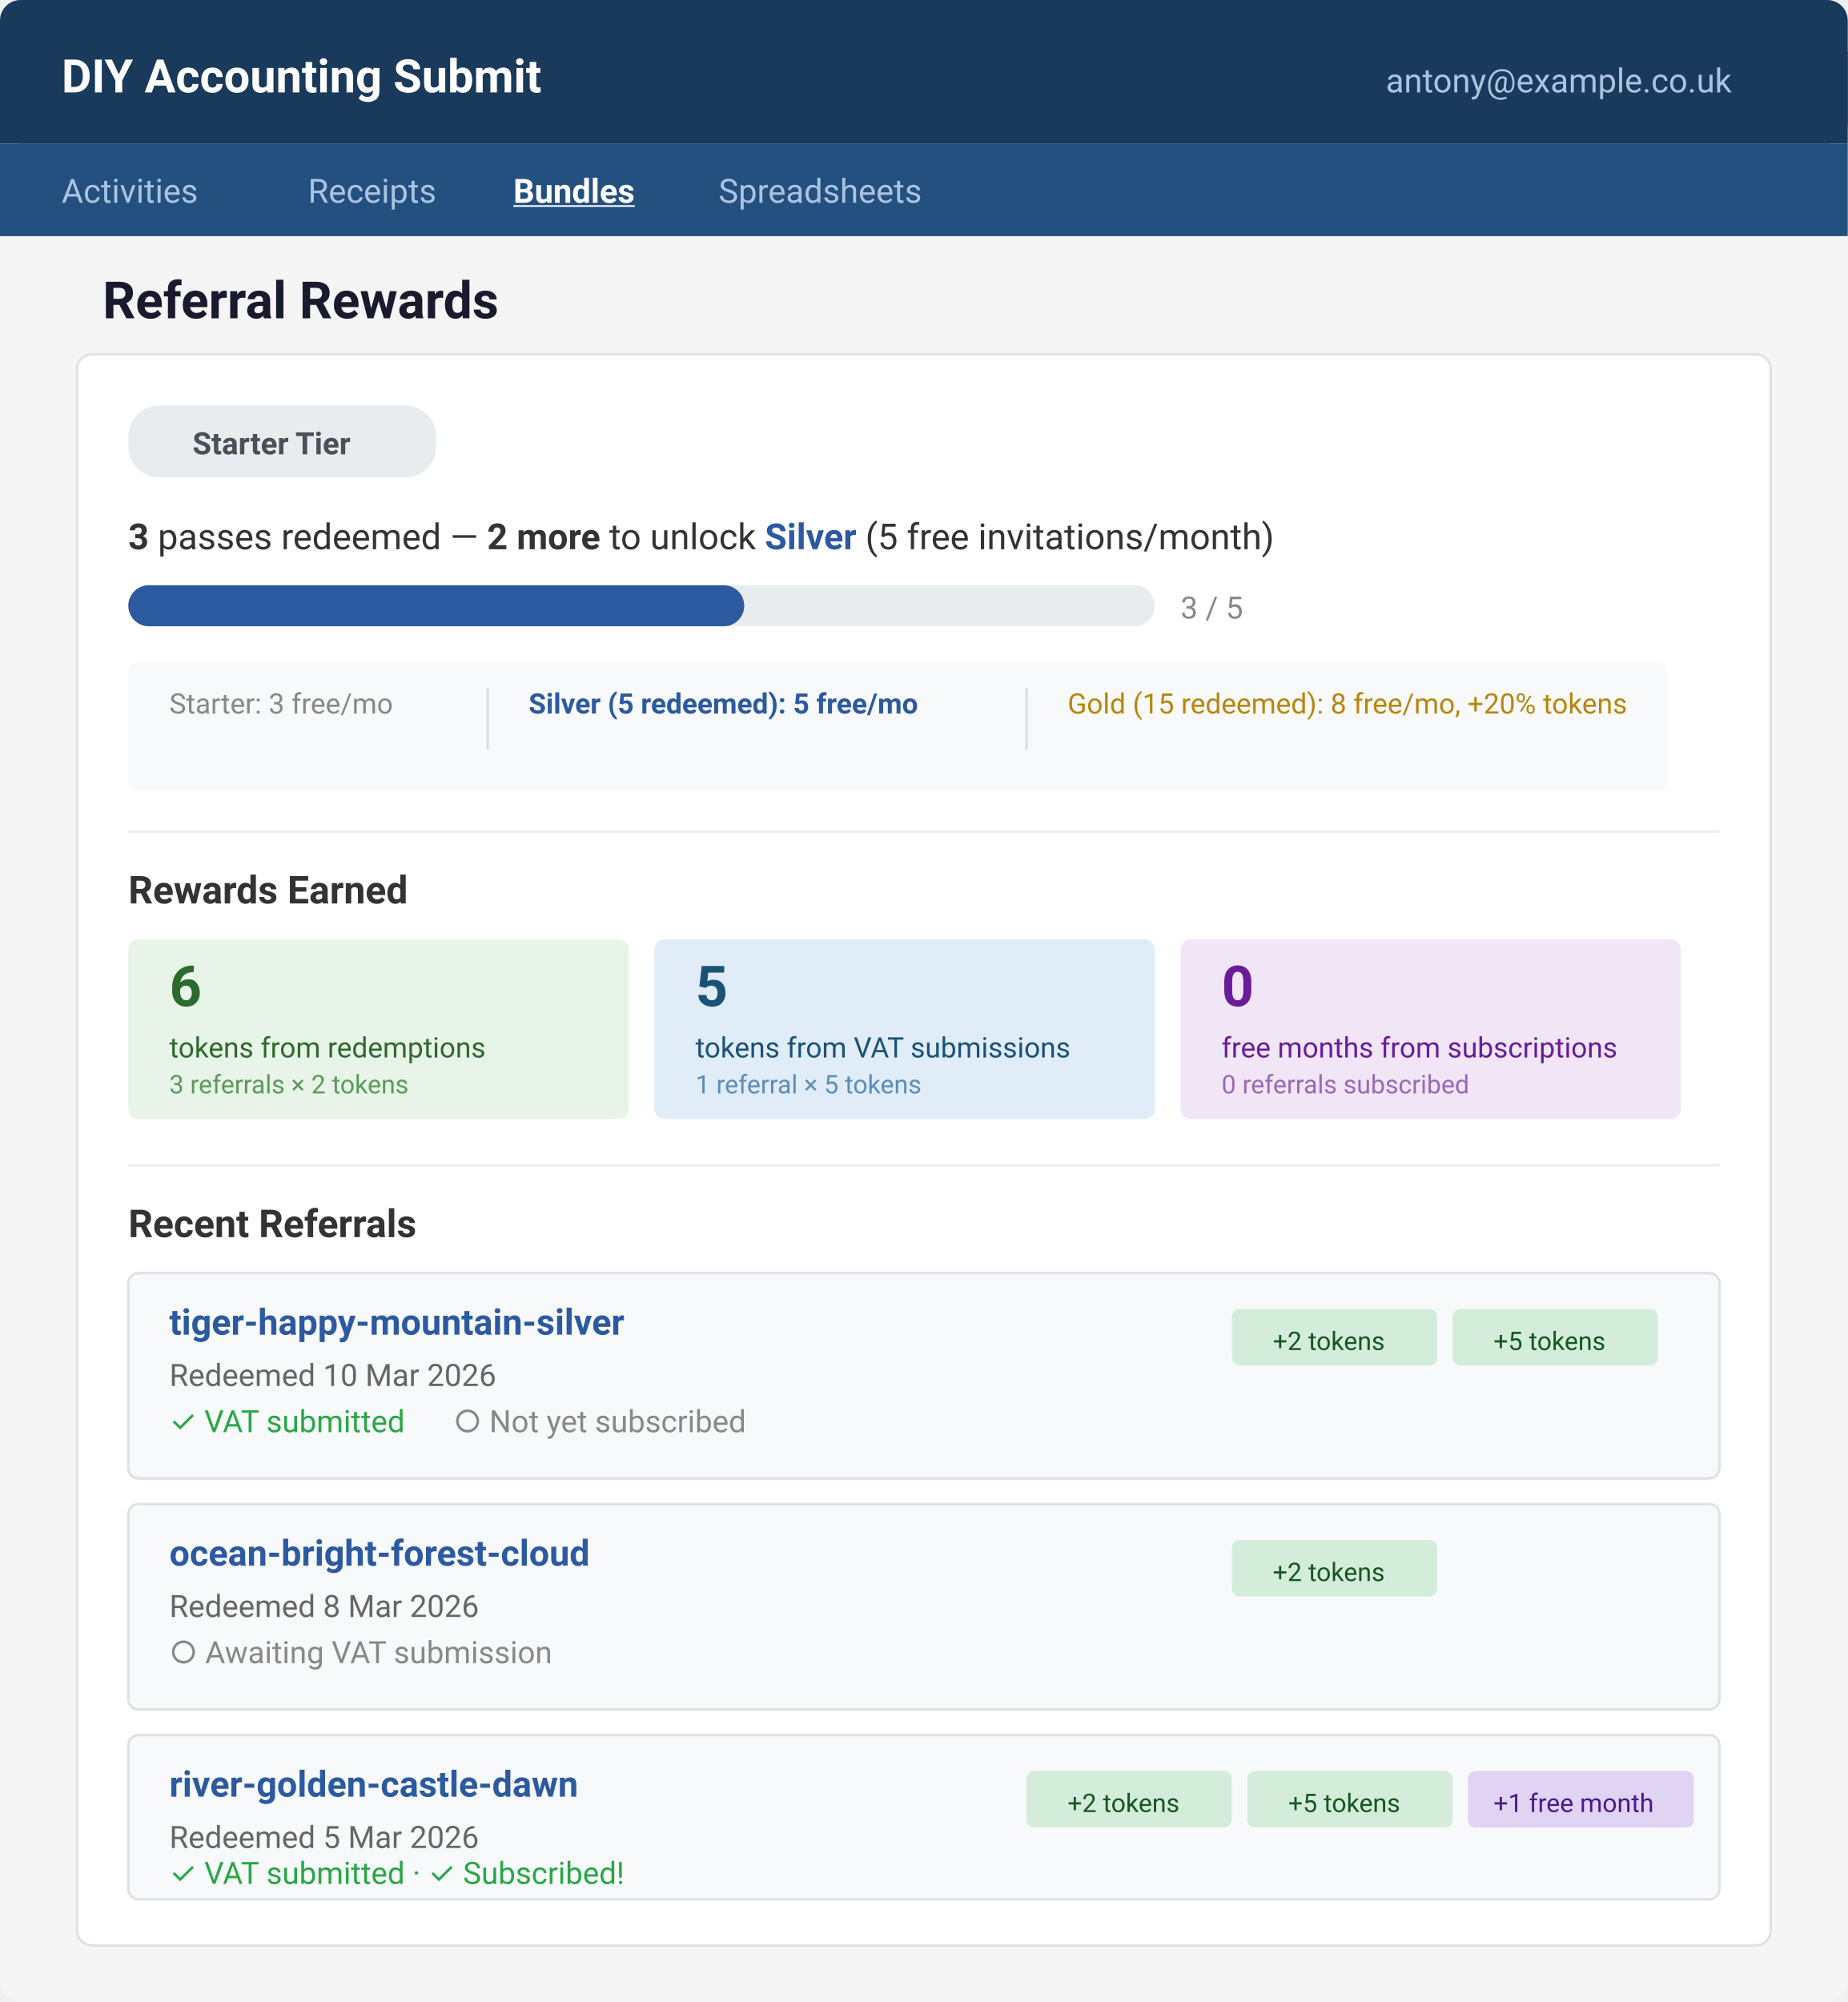
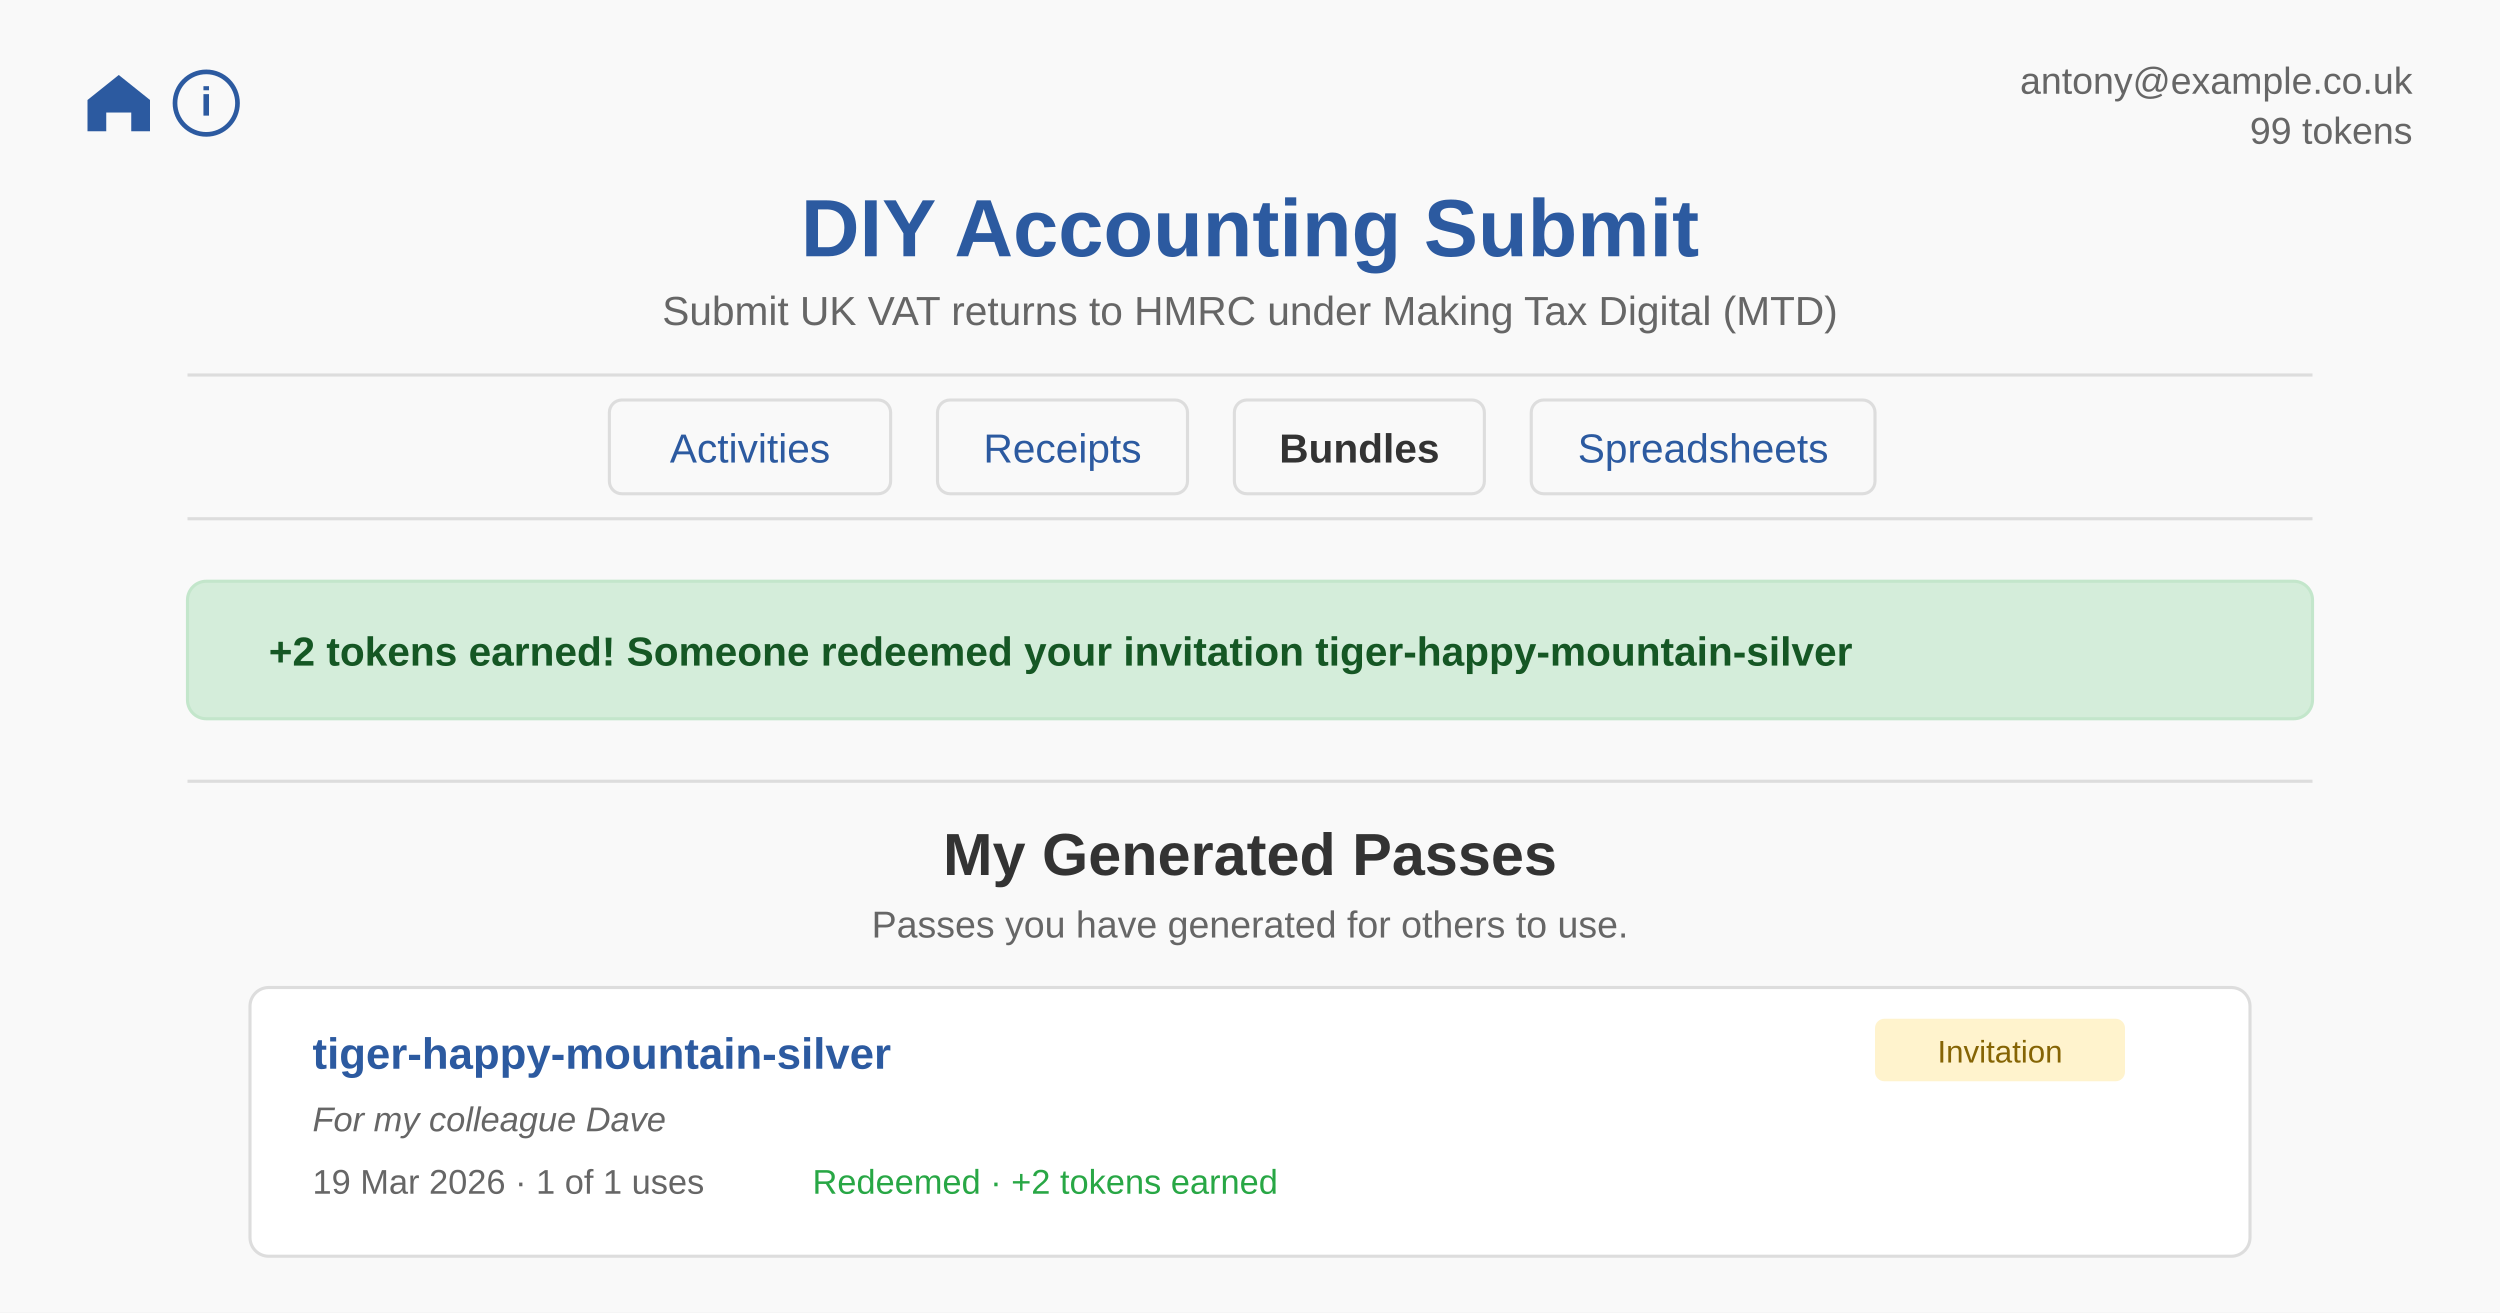
- <svg xmlns="http://www.w3.org/2000/svg" width="720" height="780" viewBox="0 0 720 780">
+ <svg xmlns="http://www.w3.org/2000/svg" width="800" height="420" viewBox="0 0 800 420">
  <defs>
    <style>
-       text { font-family: -apple-system, 'Segoe UI', Roboto, sans-serif; }
+       text { font-family: Arial, sans-serif; }
    </style>
  </defs>
-   <rect width="720" height="780" fill="#f5f5f5" rx="8" />
-   <rect width="720" height="56" fill="#1a3a5c" rx="8" />
-   <rect y="20" width="720" height="36" fill="#1a3a5c" />
-   <text x="24" y="36" fill="white" font-size="18" font-weight="bold">DIY Accounting Submit</text>
-   <text x="540" y="36" fill="#aac4e0" font-size="13">antony@example.co.uk</text>
-   <rect y="56" width="720" height="36" fill="#245080" />
-   <text x="24" y="79" fill="#aac4e0" font-size="13">Activities</text>
-   <text x="120" y="79" fill="#aac4e0" font-size="13">Receipts</text>
-   <text x="200" y="79" fill="white" font-size="13" font-weight="bold" text-decoration="underline">Bundles</text>
-   <text x="280" y="79" fill="#aac4e0" font-size="13">Spreadsheets</text>
-   <text x="40" y="124" fill="#1a1a2e" font-size="20" font-weight="bold">Referral Rewards</text>
-   <rect x="30" y="138" width="660" height="620" fill="white" rx="6" stroke="#dee2e6" stroke-width="1" />
-   <rect x="50" y="158" width="120" height="28" fill="#e9ecef" rx="12" />
-   <text x="75" y="177" fill="#495057" font-size="12" font-weight="600">Starter Tier</text>
-   <text x="50" y="214" fill="#333" font-size="14">
-     <tspan font-weight="600">3</tspan> passes redeemed — <tspan font-weight="600">2 more</tspan> to unlock
-     <tspan fill="#2c5aa0" font-weight="bold">Silver</tspan> (5 free invitations/month)
-   </text>
-   <rect x="50" y="228" width="400" height="16" fill="#e9ecef" rx="8" />
-   <rect x="50" y="228" width="240" height="16" fill="#2c5aa0" rx="8" />
-   <text x="460" y="241" fill="#888" font-size="12">3 / 5</text>
-   <rect x="50" y="258" width="600" height="50" fill="#f8f9fa" rx="4" />
-   <text x="66" y="278" fill="#888" font-size="11">Starter: 3 free/mo</text>
-   <line x1="190" y1="268" x2="190" y2="292" stroke="#ddd" stroke-width="1" />
-   <text x="206" y="278" fill="#2c5aa0" font-size="11" font-weight="600">Silver (5 redeemed): 5 free/mo</text>
-   <line x1="400" y1="268" x2="400" y2="292" stroke="#ddd" stroke-width="1" />
-   <text x="416" y="278" fill="#b8860b" font-size="11">Gold (15 redeemed): 8 free/mo, +20% tokens</text>
-   <line x1="50" y1="324" x2="670" y2="324" stroke="#eee" stroke-width="1" />
-   <text x="50" y="352" fill="#333" font-size="15" font-weight="bold">Rewards Earned</text>
-   <rect x="50" y="366" width="195" height="70" fill="#e8f4e8" rx="4" />
-   <text x="66" y="392" fill="#2d6a2d" font-size="22" font-weight="bold">6</text>
-   <text x="66" y="412" fill="#2d6a2d" font-size="11">tokens from redemptions</text>
-   <text x="66" y="426" fill="#5a9a5a" font-size="10">3 referrals × 2 tokens</text>
-   <rect x="255" y="366" width="195" height="70" fill="#e0ecf8" rx="4" />
-   <text x="271" y="392" fill="#1a5276" font-size="22" font-weight="bold">5</text>
-   <text x="271" y="412" fill="#1a5276" font-size="11">tokens from VAT submissions</text>
-   <text x="271" y="426" fill="#5b8db8" font-size="10">1 referral × 5 tokens</text>
-   <rect x="460" y="366" width="195" height="70" fill="#f0e6f6" rx="4" />
-   <text x="476" y="392" fill="#6a1b9a" font-size="22" font-weight="bold">0</text>
-   <text x="476" y="412" fill="#6a1b9a" font-size="11">free months from subscriptions</text>
-   <text x="476" y="426" fill="#9a68b8" font-size="10">0 referrals subscribed</text>
-   <line x1="50" y1="454" x2="670" y2="454" stroke="#eee" stroke-width="1" />
-   <text x="50" y="482" fill="#333" font-size="15" font-weight="bold">Recent Referrals</text>
-   <rect x="50" y="496" width="620" height="80" fill="#f8f9fa" rx="4" stroke="#dee2e6" stroke-width="1" />
-   <text x="66" y="520" fill="#2c5aa0" font-size="14" font-weight="600">tiger-happy-mountain-silver</text>
-   <text x="66" y="540" fill="#666" font-size="12">Redeemed 10 Mar 2026</text>
-   <text x="66" y="558" fill="#555" font-size="12">
-     <tspan fill="#28a745">✓ VAT submitted</tspan>
-     <tspan dx="16" fill="#888">○ Not yet subscribed</tspan>
-   </text>
-   <rect x="480" y="510" width="80" height="22" fill="#d4edda" rx="3" />
-   <text x="496" y="526" fill="#155724" font-size="10">+2 tokens</text>
-   <rect x="566" y="510" width="80" height="22" fill="#d4edda" rx="3" />
-   <text x="582" y="526" fill="#155724" font-size="10">+5 tokens</text>
-   <rect x="50" y="586" width="620" height="80" fill="#f8f9fa" rx="4" stroke="#dee2e6" stroke-width="1" />
-   <text x="66" y="610" fill="#2c5aa0" font-size="14" font-weight="600">ocean-bright-forest-cloud</text>
-   <text x="66" y="630" fill="#666" font-size="12">Redeemed 8 Mar 2026</text>
-   <text x="66" y="648" fill="#555" font-size="12">
-     <tspan fill="#888">○ Awaiting VAT submission</tspan>
-   </text>
-   <rect x="480" y="600" width="80" height="22" fill="#d4edda" rx="3" />
-   <text x="496" y="616" fill="#155724" font-size="10">+2 tokens</text>
-   <rect x="50" y="676" width="620" height="64" fill="#f8f9fa" rx="4" stroke="#dee2e6" stroke-width="1" />
-   <text x="66" y="700" fill="#2c5aa0" font-size="14" font-weight="600">river-golden-castle-dawn</text>
-   <text x="66" y="720" fill="#666" font-size="12">Redeemed 5 Mar 2026</text>
-   <text x="66" y="734" fill="#28a745" font-size="12">✓ VAT submitted · ✓ Subscribed!</text>
-   <rect x="400" y="690" width="80" height="22" fill="#d4edda" rx="3" />
-   <text x="416" y="706" fill="#155724" font-size="10">+2 tokens</text>
-   <rect x="486" y="690" width="80" height="22" fill="#d4edda" rx="3" />
-   <text x="502" y="706" fill="#155724" font-size="10">+5 tokens</text>
-   <rect x="572" y="690" width="88" height="22" fill="#e0d4f5" rx="3" />
-   <text x="582" y="706" fill="#4a1a8a" font-size="10">+1 free month</text>
+   <rect width="800" height="420" fill="#f9f9f9" />
+   <path d="M28 32 L38 24 L48 32 L48 42 L42 42 L42 36 L34 36 L34 42 L28 42 Z" fill="#2c5aa0" />
+   <circle cx="66" cy="33" r="10" fill="none" stroke="#2c5aa0" stroke-width="1.5" />
+   <text x="66" y="37" fill="#2c5aa0" font-size="13" font-weight="bold" text-anchor="middle">i</text>
+   <text x="772" y="30" fill="#666" font-size="12" text-anchor="end">antony@example.co.uk</text>
+   <text x="772" y="46" fill="#666" font-size="12" text-anchor="end">99 tokens</text>
+   <text x="400" y="82" fill="#2c5aa0" font-size="26" font-weight="bold" text-anchor="middle">DIY Accounting Submit</text>
+   <text x="400" y="104" fill="#666" font-size="13" text-anchor="middle">Submit UK VAT returns to HMRC under Making Tax Digital (MTD)</text>
+   <line x1="60" y1="120" x2="740" y2="120" stroke="#ddd" stroke-width="1" />
+   <rect x="195" y="128" width="90" height="30" rx="4" fill="none" stroke="#ddd" stroke-width="1" />
+   <text x="240" y="148" fill="#2c5aa0" font-size="13" text-anchor="middle">Activities</text>
+   <rect x="300" y="128" width="80" height="30" rx="4" fill="none" stroke="#ddd" stroke-width="1" />
+   <text x="340" y="148" fill="#2c5aa0" font-size="13" text-anchor="middle">Receipts</text>
+   <rect x="395" y="128" width="80" height="30" rx="4" fill="none" stroke="#ddd" stroke-width="1" />
+   <text x="435" y="148" fill="#333" font-size="13" font-weight="bold" text-anchor="middle">Bundles</text>
+   <rect x="490" y="128" width="110" height="30" rx="4" fill="none" stroke="#ddd" stroke-width="1" />
+   <text x="545" y="148" fill="#2c5aa0" font-size="13" text-anchor="middle">Spreadsheets</text>
+   <line x1="60" y1="166" x2="740" y2="166" stroke="#ddd" stroke-width="1" />
+   <rect x="60" y="186" width="680" height="44" fill="#d4edda" rx="6" stroke="#c3e6cb" stroke-width="1" />
+   <text x="86" y="213" fill="#155724" font-size="13" font-weight="600">+2 tokens earned! Someone redeemed your invitation tiger-happy-mountain-silver</text>
+   <line x1="60" y1="250" x2="740" y2="250" stroke="#ddd" stroke-width="1" />
+   <text x="400" y="280" fill="#333" font-size="19" font-weight="bold" text-anchor="middle">My Generated Passes</text>
+   <text x="400" y="300" fill="#666" font-size="12" text-anchor="middle">Passes you have generated for others to use.</text>
+   <rect x="80" y="316" width="640" height="86" fill="#fff" rx="6" stroke="#ddd" stroke-width="1" />
+   <text x="100" y="342" fill="#2c5aa0" font-size="14" font-weight="600">tiger-happy-mountain-silver</text>
+   <rect x="600" y="326" width="80" height="20" fill="#fff3cd" rx="3" />
+   <text x="640" y="340" fill="#856404" font-size="10" text-anchor="middle">Invitation</text>
+   <text x="100" y="362" fill="#666" font-size="11" font-style="italic">For my colleague Dave</text>
+   <text x="100" y="382" fill="#666" font-size="11">19 Mar 2026 · 1 of 1 uses</text>
+   <text x="260" y="382" fill="#28a745" font-size="11">Redeemed · +2 tokens earned</text>
</svg>
